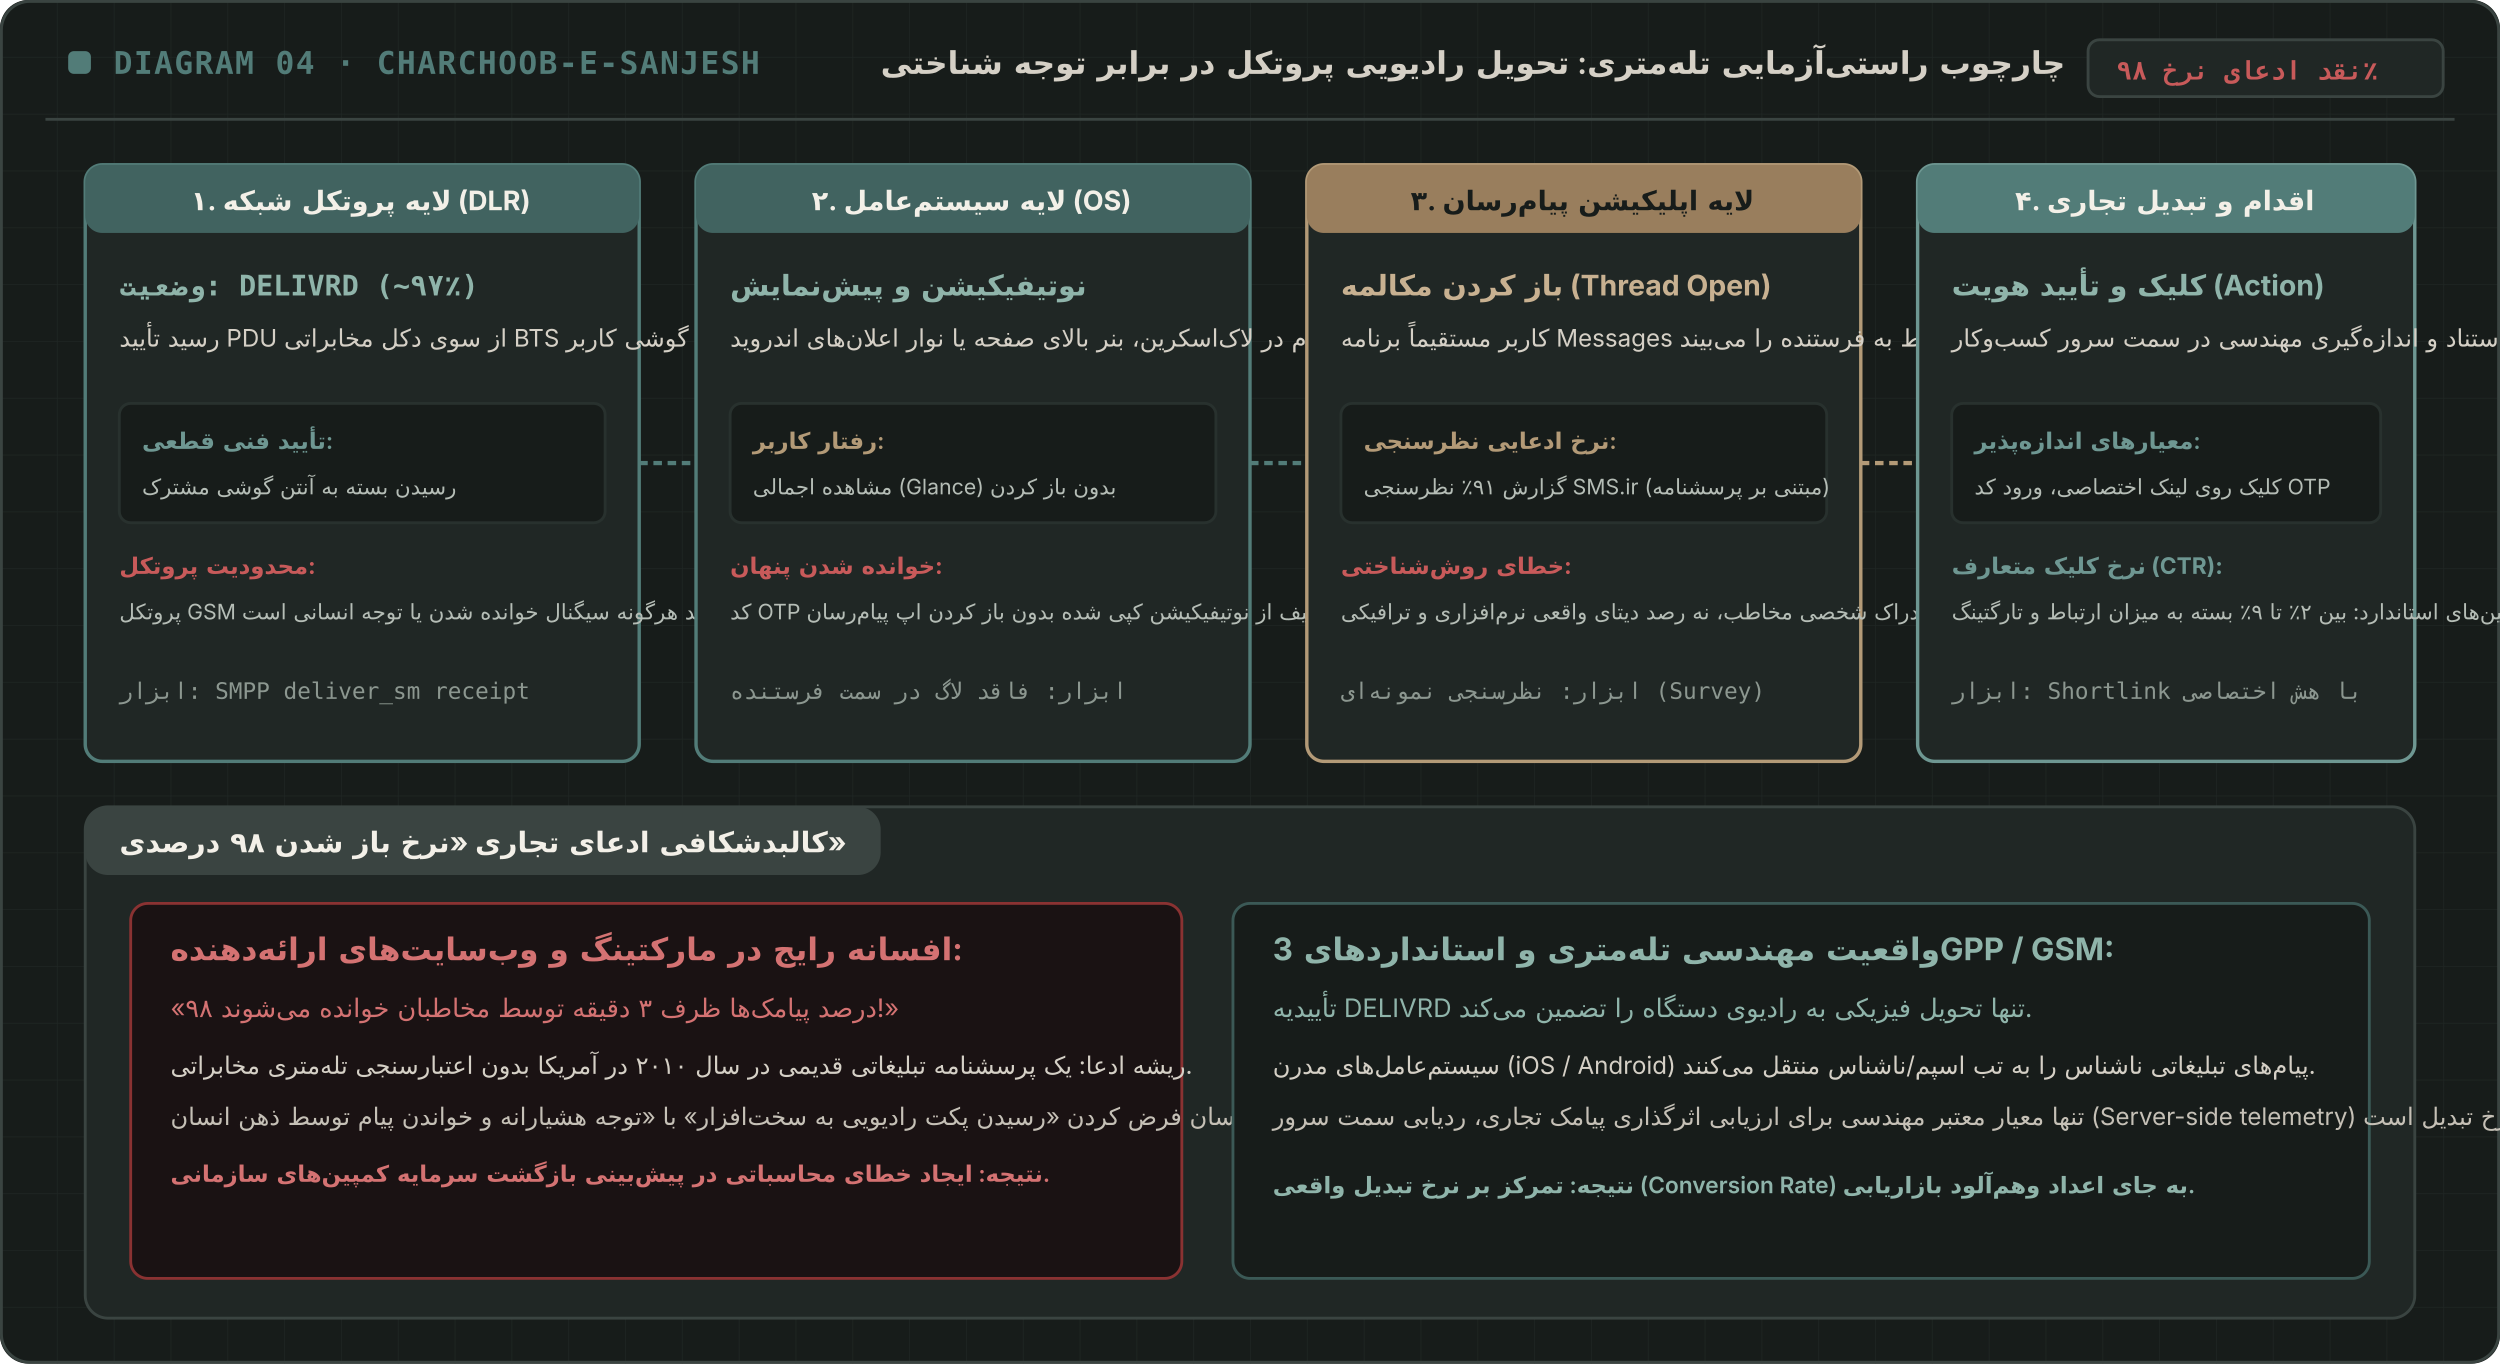
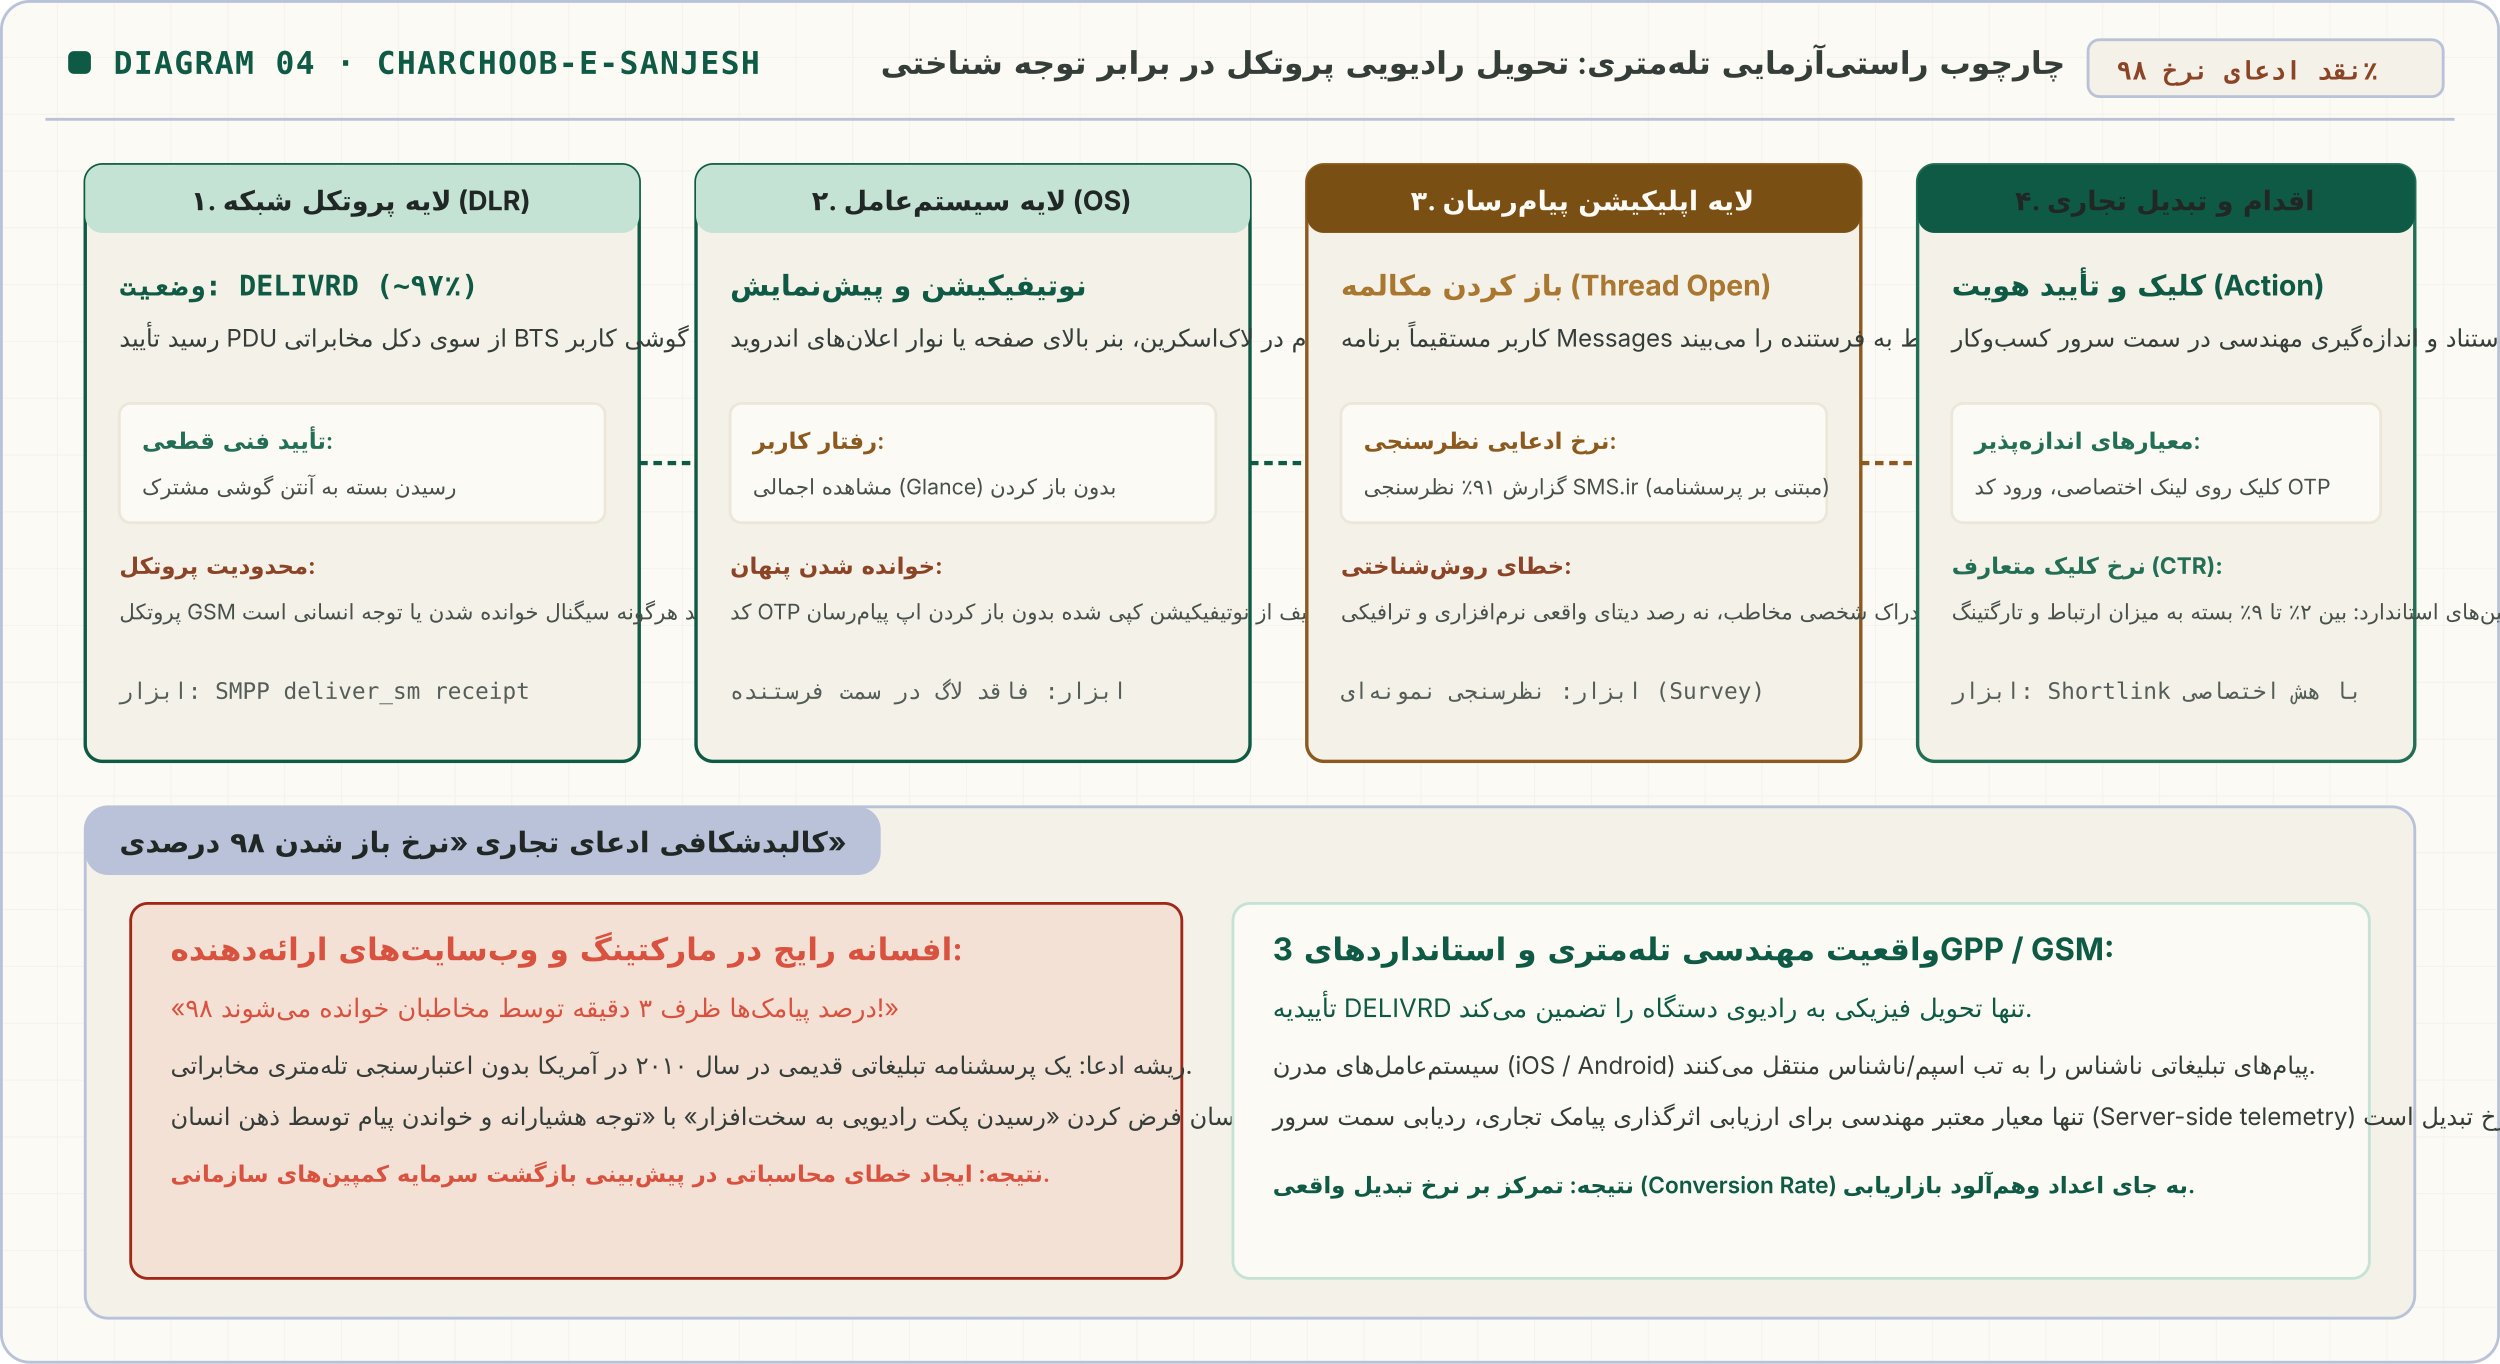
<svg xmlns="http://www.w3.org/2000/svg" viewBox="0 0 880 480" width="100%" height="100%" fill="none">
  <defs>
    <pattern id="grid-mf" width="20" height="20" patternUnits="userSpaceOnUse">
-       <path d="M 20 0 L 0 0 0 20" fill="none" stroke="#28312E" stroke-width="0.5" stroke-opacity="0.5" />
+       <path d="M 20 0 L 0 0 0 20" fill="none" stroke="#ECE7DA" stroke-width="0.5" stroke-opacity="0.5" />
    </pattern>
    <style>
      text { font-family: 'Vazirmatn', 'IBM Plex Mono', system-ui, -apple-system, sans-serif; user-select: none; }
      .mono { font-family: 'IBM Plex Mono', monospace; }
    </style>
  </defs>
-   <rect width="880" height="480" fill="#171C1A" rx="10" />
+   <rect width="880" height="480" fill="#FBFAF5" rx="10" />
  <rect width="880" height="480" fill="url(#grid-mf)" rx="10" />
-   <rect x="0.5" y="0.5" width="879" height="479" stroke="#3A4441" stroke-width="1" rx="10" />
-   <line x1="16" y1="42" x2="864" y2="42" stroke="#3A4441" stroke-width="1" />
-   <rect x="24" y="18" width="8" height="8" fill="#527C78" rx="2" />
-   <text x="40" y="26" fill="#527C78" font-size="11" font-weight="700" letter-spacing="0.5" class="mono">DIAGRAM 04 · CHARCHOOB-E-SANJESH</text>
-   <text x="310" y="26" fill="#D5D0C6" font-size="11" font-weight="600">چارچوب راستی‌آزمایی تله‌متری: تحویل رادیویی پروتکل در برابر توجه شناختی</text>
-   <rect x="735" y="14" width="125" height="20" fill="#202725" stroke="#3A4441" rx="4" />
-   <text x="745" y="28" fill="#C85A5A" font-size="9" font-weight="700" class="mono">نقد ادعای نرخ ۹۸٪</text>
+   <rect x="0.5" y="0.5" width="879" height="479" stroke="#B9C2D8" stroke-width="1" rx="10" />
+   <line x1="16" y1="42" x2="864" y2="42" stroke="#B9C2D8" stroke-width="1" />
+   <rect x="24" y="18" width="8" height="8" fill="#0E5A44" rx="2" />
+   <text x="40" y="26" fill="#0E5A44" font-size="11" font-weight="700" letter-spacing="0.5" class="mono">DIAGRAM 04 · CHARCHOOB-E-SANJESH</text>
+   <text x="310" y="26" fill="#353D39" font-size="11" font-weight="600">چارچوب راستی‌آزمایی تله‌متری: تحویل رادیویی پروتکل در برابر توجه شناختی</text>
+   <rect x="735" y="14" width="125" height="20" fill="#F4F1E8" stroke="#B9C2D8" rx="4" />
+   <text x="745" y="28" fill="#8C4426" font-size="9" font-weight="700" class="mono">نقد ادعای نرخ ۹۸٪</text>
  <g id="funnel-steps">
-     <rect x="30" y="58" width="195" height="210" fill="#202725" stroke="#527C78" stroke-width="1.2" rx="6" />
-     <rect x="30" y="58" width="195" height="24" fill="#416360" rx="6" />
-     <text x="127" y="74" fill="#F3F0E8" font-size="9.5" font-weight="700" text-anchor="middle">۱. لایه پروتکل شبکه (DLR)</text>
-     <text x="42" y="104" fill="#8FB4AA" font-size="10" font-weight="700" class="mono">وضعیت: DELIVRD (~۹۷٪)</text>
-     <text x="42" y="122" fill="#D5D0C6" font-size="8.5">رسید تأیید PDU از سوی دکل مخابراتی BTS و مودم رادیویی گوشی کاربر.</text>
-     <rect x="42" y="142" width="171" height="42" fill="#171C1A" stroke="#28312E" rx="4" />
-     <text x="50" y="158" fill="#6E9792" font-size="8" font-weight="600">تأیید فنی قطعی:</text>
-     <text x="50" y="174" fill="#B5BDB6" font-size="7.5">رسیدن بسته به آنتن گوشی مشترک</text>
-     <text x="42" y="202" fill="#C85A5A" font-size="8" font-weight="700">محدودیت پروتکل:</text>
-     <text x="42" y="218" fill="#B5BDB6" font-size="7.5">پروتکل GSM فاقد هرگونه سیگنال خوانده شدن یا توجه انسانی است.</text>
-     <text x="42" y="246" fill="#8C9790" font-size="8" class="mono">ابزار: SMPP deliver_sm receipt</text>
-     <path d="M 225 163 L 245 163" stroke="#527C78" stroke-width="1.5" stroke-dasharray="3 2" />
-     <rect x="245" y="58" width="195" height="210" fill="#202725" stroke="#527C78" stroke-width="1.2" rx="6" />
-     <rect x="245" y="58" width="195" height="24" fill="#416360" rx="6" />
-     <text x="342" y="74" fill="#F3F0E8" font-size="9.5" font-weight="700" text-anchor="middle">۲. لایه سیستم‌عامل (OS)</text>
-     <text x="257" y="104" fill="#8FB4AA" font-size="10" font-weight="700">نوتیفیکیشن و پیش‌نمایش</text>
-     <text x="257" y="122" fill="#D5D0C6" font-size="8.5">ظاهر شدن پیام در لاک‌اسکرین، بنر بالای صفحه یا نوار اعلان‌های اندروید/iOS.</text>
-     <rect x="257" y="142" width="171" height="42" fill="#171C1A" stroke="#28312E" rx="4" />
-     <text x="265" y="158" fill="#B39A77" font-size="8" font-weight="600">رفتار کاربر:</text>
-     <text x="265" y="174" fill="#B5BDB6" font-size="7.5">مشاهده اجمالی (Glance) بدون باز کردن</text>
-     <text x="257" y="202" fill="#C85A5A" font-size="8" font-weight="700">خوانده شدن پنهان:</text>
-     <text x="257" y="218" fill="#B5BDB6" font-size="7.5">کد OTP یا تخفیف از نوتیفیکیشن کپی شده بدون باز کردن اپ پیام‌رسان.</text>
-     <text x="257" y="246" fill="#8C9790" font-size="8" class="mono">ابزار: فاقد لاگ در سمت فرستنده</text>
-     <path d="M 440 163 L 460 163" stroke="#527C78" stroke-width="1.5" stroke-dasharray="3 2" />
-     <rect x="460" y="58" width="195" height="210" fill="#202725" stroke="#B39A77" stroke-width="1.2" rx="6" />
-     <rect x="460" y="58" width="195" height="24" fill="#997E5D" rx="6" />
-     <text x="557" y="74" fill="#171C1A" font-size="9.5" font-weight="700" text-anchor="middle">۳. لایه اپلیکیشن پیام‌رسان</text>
-     <text x="472" y="104" fill="#C8B191" font-size="10" font-weight="700">باز کردن مکالمه (Thread Open)</text>
-     <text x="472" y="122" fill="#D5D0C6" font-size="8.5">کاربر مستقیماً برنامه Messages را باز کرده و گفتگوی مربوط به فرستنده را می‌بیند.</text>
-     <rect x="472" y="142" width="171" height="42" fill="#171C1A" stroke="#28312E" rx="4" />
-     <text x="480" y="158" fill="#B39A77" font-size="8" font-weight="600">نرخ ادعایی نظرسنجی:</text>
-     <text x="480" y="174" fill="#B5BDB6" font-size="7.5">گزارش ۹۱٪ نظرسنجی SMS.ir (مبتنی بر پرسشنامه)</text>
-     <text x="472" y="202" fill="#C85A5A" font-size="8" font-weight="700">خطای روش‌شناختی:</text>
-     <text x="472" y="218" fill="#B5BDB6" font-size="7.5">مبتنی بر ادراک شخصی مخاطب، نه رصد دیتای واقعی نرم‌افزاری و ترافیکی.</text>
-     <text x="472" y="246" fill="#8C9790" font-size="8" class="mono">ابزار: نظرسنجی نمونه‌ای (Survey)</text>
-     <path d="M 655 163 L 675 163" stroke="#B39A77" stroke-width="1.5" stroke-dasharray="3 2" />
-     <rect x="675" y="58" width="175" height="210" fill="#202725" stroke="#6E9792" stroke-width="1.2" rx="6" />
-     <rect x="675" y="58" width="175" height="24" fill="#527C78" rx="6" />
-     <text x="762" y="74" fill="#F3F0E8" font-size="9.5" font-weight="700" text-anchor="middle">۴. اقدام و تبدیل تجاری</text>
-     <text x="687" y="104" fill="#8FB4AA" font-size="10" font-weight="700">کلیک و تأیید هویت (Action)</text>
-     <text x="687" y="122" fill="#D5D0C6" font-size="8.5">تنها معیار قابل استناد و اندازه‌گیری مهندسی در سمت سرور کسب‌وکار.</text>
-     <rect x="687" y="142" width="151" height="42" fill="#171C1A" stroke="#28312E" rx="4" />
-     <text x="695" y="158" fill="#6E9792" font-size="8" font-weight="600">معیارهای اندازه‌پذیر:</text>
-     <text x="695" y="174" fill="#B5BDB6" font-size="7.5">کلیک روی لینک اختصاصی، ورود کد OTP</text>
-     <text x="687" y="202" fill="#6E9792" font-size="8" font-weight="700">نرخ کلیک متعارف (CTR):</text>
-     <text x="687" y="218" fill="#B5BDB6" font-size="7.5">در کمپین‌های استاندارد: بین ۲٪ تا ۹٪ بسته به میزان ارتباط و تارگتینگ.</text>
-     <text x="687" y="246" fill="#8C9790" font-size="8" class="mono">ابزار: Shortlink با هش اختصاصی</text>
+     <rect x="30" y="58" width="195" height="210" fill="#F4F1E8" stroke="#0E5A44" stroke-width="1.2" rx="6" />
+     <rect x="30" y="58" width="195" height="24" fill="#C4E3D5" rx="6" />
+     <text x="127" y="74" fill="#202725" font-size="9.5" font-weight="700" text-anchor="middle">۱. لایه پروتکل شبکه (DLR)</text>
+     <text x="42" y="104" fill="#0E5A44" font-size="10" font-weight="700" class="mono">وضعیت: DELIVRD (~۹۷٪)</text>
+     <text x="42" y="122" fill="#353D39" font-size="8.5">رسید تأیید PDU از سوی دکل مخابراتی BTS و مودم رادیویی گوشی کاربر.</text>
+     <rect x="42" y="142" width="171" height="42" fill="#FBFAF5" stroke="#ECE7DA" rx="4" />
+     <text x="50" y="158" fill="#236F56" font-size="8" font-weight="600">تأیید فنی قطعی:</text>
+     <text x="50" y="174" fill="#48504C" font-size="7.5">رسیدن بسته به آنتن گوشی مشترک</text>
+     <text x="42" y="202" fill="#8C4426" font-size="8" font-weight="700">محدودیت پروتکل:</text>
+     <text x="42" y="218" fill="#48504C" font-size="7.5">پروتکل GSM فاقد هرگونه سیگنال خوانده شدن یا توجه انسانی است.</text>
+     <text x="42" y="246" fill="#555D58" font-size="8" class="mono">ابزار: SMPP deliver_sm receipt</text>
+     <path d="M 225 163 L 245 163" stroke="#0E5A44" stroke-width="1.5" stroke-dasharray="3 2" />
+     <rect x="245" y="58" width="195" height="210" fill="#F4F1E8" stroke="#0E5A44" stroke-width="1.2" rx="6" />
+     <rect x="245" y="58" width="195" height="24" fill="#C4E3D5" rx="6" />
+     <text x="342" y="74" fill="#202725" font-size="9.5" font-weight="700" text-anchor="middle">۲. لایه سیستم‌عامل (OS)</text>
+     <text x="257" y="104" fill="#0E5A44" font-size="10" font-weight="700">نوتیفیکیشن و پیش‌نمایش</text>
+     <text x="257" y="122" fill="#353D39" font-size="8.5">ظاهر شدن پیام در لاک‌اسکرین، بنر بالای صفحه یا نوار اعلان‌های اندروید/iOS.</text>
+     <rect x="257" y="142" width="171" height="42" fill="#FBFAF5" stroke="#ECE7DA" rx="4" />
+     <text x="265" y="158" fill="#8C5A1E" font-size="8" font-weight="600">رفتار کاربر:</text>
+     <text x="265" y="174" fill="#48504C" font-size="7.5">مشاهده اجمالی (Glance) بدون باز کردن</text>
+     <text x="257" y="202" fill="#8C4426" font-size="8" font-weight="700">خوانده شدن پنهان:</text>
+     <text x="257" y="218" fill="#48504C" font-size="7.5">کد OTP یا تخفیف از نوتیفیکیشن کپی شده بدون باز کردن اپ پیام‌رسان.</text>
+     <text x="257" y="246" fill="#555D58" font-size="8" class="mono">ابزار: فاقد لاگ در سمت فرستنده</text>
+     <path d="M 440 163 L 460 163" stroke="#0E5A44" stroke-width="1.5" stroke-dasharray="3 2" />
+     <rect x="460" y="58" width="195" height="210" fill="#F4F1E8" stroke="#8C5A1E" stroke-width="1.2" rx="6" />
+     <rect x="460" y="58" width="195" height="24" fill="#7A4F14" rx="6" />
+     <text x="557" y="74" fill="#FBFAF5" font-size="9.5" font-weight="700" text-anchor="middle">۳. لایه اپلیکیشن پیام‌رسان</text>
+     <text x="472" y="104" fill="#A9772F" font-size="10" font-weight="700">باز کردن مکالمه (Thread Open)</text>
+     <text x="472" y="122" fill="#353D39" font-size="8.5">کاربر مستقیماً برنامه Messages را باز کرده و گفتگوی مربوط به فرستنده را می‌بیند.</text>
+     <rect x="472" y="142" width="171" height="42" fill="#FBFAF5" stroke="#ECE7DA" rx="4" />
+     <text x="480" y="158" fill="#8C5A1E" font-size="8" font-weight="600">نرخ ادعایی نظرسنجی:</text>
+     <text x="480" y="174" fill="#48504C" font-size="7.5">گزارش ۹۱٪ نظرسنجی SMS.ir (مبتنی بر پرسشنامه)</text>
+     <text x="472" y="202" fill="#8C4426" font-size="8" font-weight="700">خطای روش‌شناختی:</text>
+     <text x="472" y="218" fill="#48504C" font-size="7.5">مبتنی بر ادراک شخصی مخاطب، نه رصد دیتای واقعی نرم‌افزاری و ترافیکی.</text>
+     <text x="472" y="246" fill="#555D58" font-size="8" class="mono">ابزار: نظرسنجی نمونه‌ای (Survey)</text>
+     <path d="M 655 163 L 675 163" stroke="#8C5A1E" stroke-width="1.5" stroke-dasharray="3 2" />
+     <rect x="675" y="58" width="175" height="210" fill="#F4F1E8" stroke="#236F56" stroke-width="1.2" rx="6" />
+     <rect x="675" y="58" width="175" height="24" fill="#0E5A44" rx="6" />
+     <text x="762" y="74" fill="#202725" font-size="9.5" font-weight="700" text-anchor="middle">۴. اقدام و تبدیل تجاری</text>
+     <text x="687" y="104" fill="#0E5A44" font-size="10" font-weight="700">کلیک و تأیید هویت (Action)</text>
+     <text x="687" y="122" fill="#353D39" font-size="8.5">تنها معیار قابل استناد و اندازه‌گیری مهندسی در سمت سرور کسب‌وکار.</text>
+     <rect x="687" y="142" width="151" height="42" fill="#FBFAF5" stroke="#ECE7DA" rx="4" />
+     <text x="695" y="158" fill="#236F56" font-size="8" font-weight="600">معیارهای اندازه‌پذیر:</text>
+     <text x="695" y="174" fill="#48504C" font-size="7.5">کلیک روی لینک اختصاصی، ورود کد OTP</text>
+     <text x="687" y="202" fill="#236F56" font-size="8" font-weight="700">نرخ کلیک متعارف (CTR):</text>
+     <text x="687" y="218" fill="#48504C" font-size="7.5">در کمپین‌های استاندارد: بین ۲٪ تا ۹٪ بسته به میزان ارتباط و تارگتینگ.</text>
+     <text x="687" y="246" fill="#555D58" font-size="8" class="mono">ابزار: Shortlink با هش اختصاصی</text>
  </g>
  <g id="myth-busting">
-     <rect x="30" y="284" width="820" height="180" fill="#202725" stroke="#3A4441" rx="8" />
-     <rect x="30" y="284" width="280" height="24" fill="#3A4441" rx="8" />
-     <text x="170" y="300" fill="#F3F0E8" font-size="10" font-weight="700" text-anchor="middle">کالبدشکافی ادعای تجاری «نرخ باز شدن ۹۸ درصدی»</text>
-     <rect x="46" y="318" width="370" height="132" fill="#1A1213" stroke="#8A3232" stroke-width="1" rx="6" />
-     <text x="60" y="338" fill="#D47272" font-size="11" font-weight="700">افسانه رایج در مارکتینگ و وب‌سایت‌های ارائه‌دهنده:</text>
-     <text x="60" y="358" fill="#D47272" font-size="9">«۹۸ درصد پیامک‌ها ظرف ۳ دقیقه توسط مخاطبان خوانده می‌شوند!»</text>
-     <text x="60" y="378" fill="#D5D0C6" font-size="8.5">ریشه ادعا: یک پرسشنامه تبلیغاتی قدیمی در سال ۲۰۱۰ در آمریکا بدون اعتبارسنجی تله‌متری مخابراتی.</text>
-     <text x="60" y="396" fill="#C5C0B6" font-size="8.5">مغالطه تکنیکال: یکسان فرض کردن «رسیدن پکت رادیویی به سخت‌افزار» با «توجه هشیارانه و خواندن پیام توسط ذهن انسان».</text>
-     <text x="60" y="416" fill="#D47272" font-size="8" font-weight="600">نتیجه: ایجاد خطای محاسباتی در پیش‌بینی بازگشت سرمایه کمپین‌های سازمانی.</text>
-     <rect x="434" y="318" width="400" height="132" fill="#171C1A" stroke="#3B5956" stroke-width="1" rx="6" />
-     <text x="448" y="338" fill="#8FB4AA" font-size="11" font-weight="700">واقعیت مهندسی تله‌متری و استانداردهای 3GPP / GSM:</text>
-     <text x="448" y="358" fill="#8FB4AA" font-size="9">تأییدیه DELIVRD تنها تحویل فیزیکی به رادیوی دستگاه را تضمین می‌کند.</text>
-     <text x="448" y="378" fill="#D5D0C6" font-size="8.5">سیستم‌عامل‌های مدرن (iOS / Android) پیام‌های تبلیغاتی ناشناس را به تب اسپم/ناشناس منتقل می‌کنند.</text>
-     <text x="448" y="396" fill="#C5C0B6" font-size="8.5">تنها معیار معتبر مهندسی برای ارزیابی اثرگذاری پیامک تجاری، ردیابی سمت سرور (Server-side telemetry) شامل ثبت کلیک، ورود توکن احراز هویت و نرخ تبدیل است.</text>
-     <text x="448" y="420" fill="#8FB4AA" font-size="8" font-weight="600">نتیجه: تمرکز بر نرخ تبدیل واقعی (Conversion Rate) به جای اعداد وهم‌آلود بازاریابی.</text>
+     <rect x="30" y="284" width="820" height="180" fill="#F4F1E8" stroke="#B9C2D8" rx="8" />
+     <rect x="30" y="284" width="280" height="24" fill="#B9C2D8" rx="8" />
+     <text x="170" y="300" fill="#202725" font-size="10" font-weight="700" text-anchor="middle">کالبدشکافی ادعای تجاری «نرخ باز شدن ۹۸ درصدی»</text>
+     <rect x="46" y="318" width="370" height="132" fill="#F4E1D6" stroke="#A12717" stroke-width="1" rx="6" />
+     <text x="60" y="338" fill="#D9523F" font-size="11" font-weight="700">افسانه رایج در مارکتینگ و وب‌سایت‌های ارائه‌دهنده:</text>
+     <text x="60" y="358" fill="#D9523F" font-size="9">«۹۸ درصد پیامک‌ها ظرف ۳ دقیقه توسط مخاطبان خوانده می‌شوند!»</text>
+     <text x="60" y="378" fill="#353D39" font-size="8.5">ریشه ادعا: یک پرسشنامه تبلیغاتی قدیمی در سال ۲۰۱۰ در آمریکا بدون اعتبارسنجی تله‌متری مخابراتی.</text>
+     <text x="60" y="396" fill="#353D39" font-size="8.5">مغالطه تکنیکال: یکسان فرض کردن «رسیدن پکت رادیویی به سخت‌افزار» با «توجه هشیارانه و خواندن پیام توسط ذهن انسان».</text>
+     <text x="60" y="416" fill="#D9523F" font-size="8" font-weight="600">نتیجه: ایجاد خطای محاسباتی در پیش‌بینی بازگشت سرمایه کمپین‌های سازمانی.</text>
+     <rect x="434" y="318" width="400" height="132" fill="#FBFAF5" stroke="#C4E3D5" stroke-width="1" rx="6" />
+     <text x="448" y="338" fill="#0E5A44" font-size="11" font-weight="700">واقعیت مهندسی تله‌متری و استانداردهای 3GPP / GSM:</text>
+     <text x="448" y="358" fill="#0E5A44" font-size="9">تأییدیه DELIVRD تنها تحویل فیزیکی به رادیوی دستگاه را تضمین می‌کند.</text>
+     <text x="448" y="378" fill="#353D39" font-size="8.5">سیستم‌عامل‌های مدرن (iOS / Android) پیام‌های تبلیغاتی ناشناس را به تب اسپم/ناشناس منتقل می‌کنند.</text>
+     <text x="448" y="396" fill="#353D39" font-size="8.5">تنها معیار معتبر مهندسی برای ارزیابی اثرگذاری پیامک تجاری، ردیابی سمت سرور (Server-side telemetry) شامل ثبت کلیک، ورود توکن احراز هویت و نرخ تبدیل است.</text>
+     <text x="448" y="420" fill="#0E5A44" font-size="8" font-weight="600">نتیجه: تمرکز بر نرخ تبدیل واقعی (Conversion Rate) به جای اعداد وهم‌آلود بازاریابی.</text>
  </g>
</svg>
